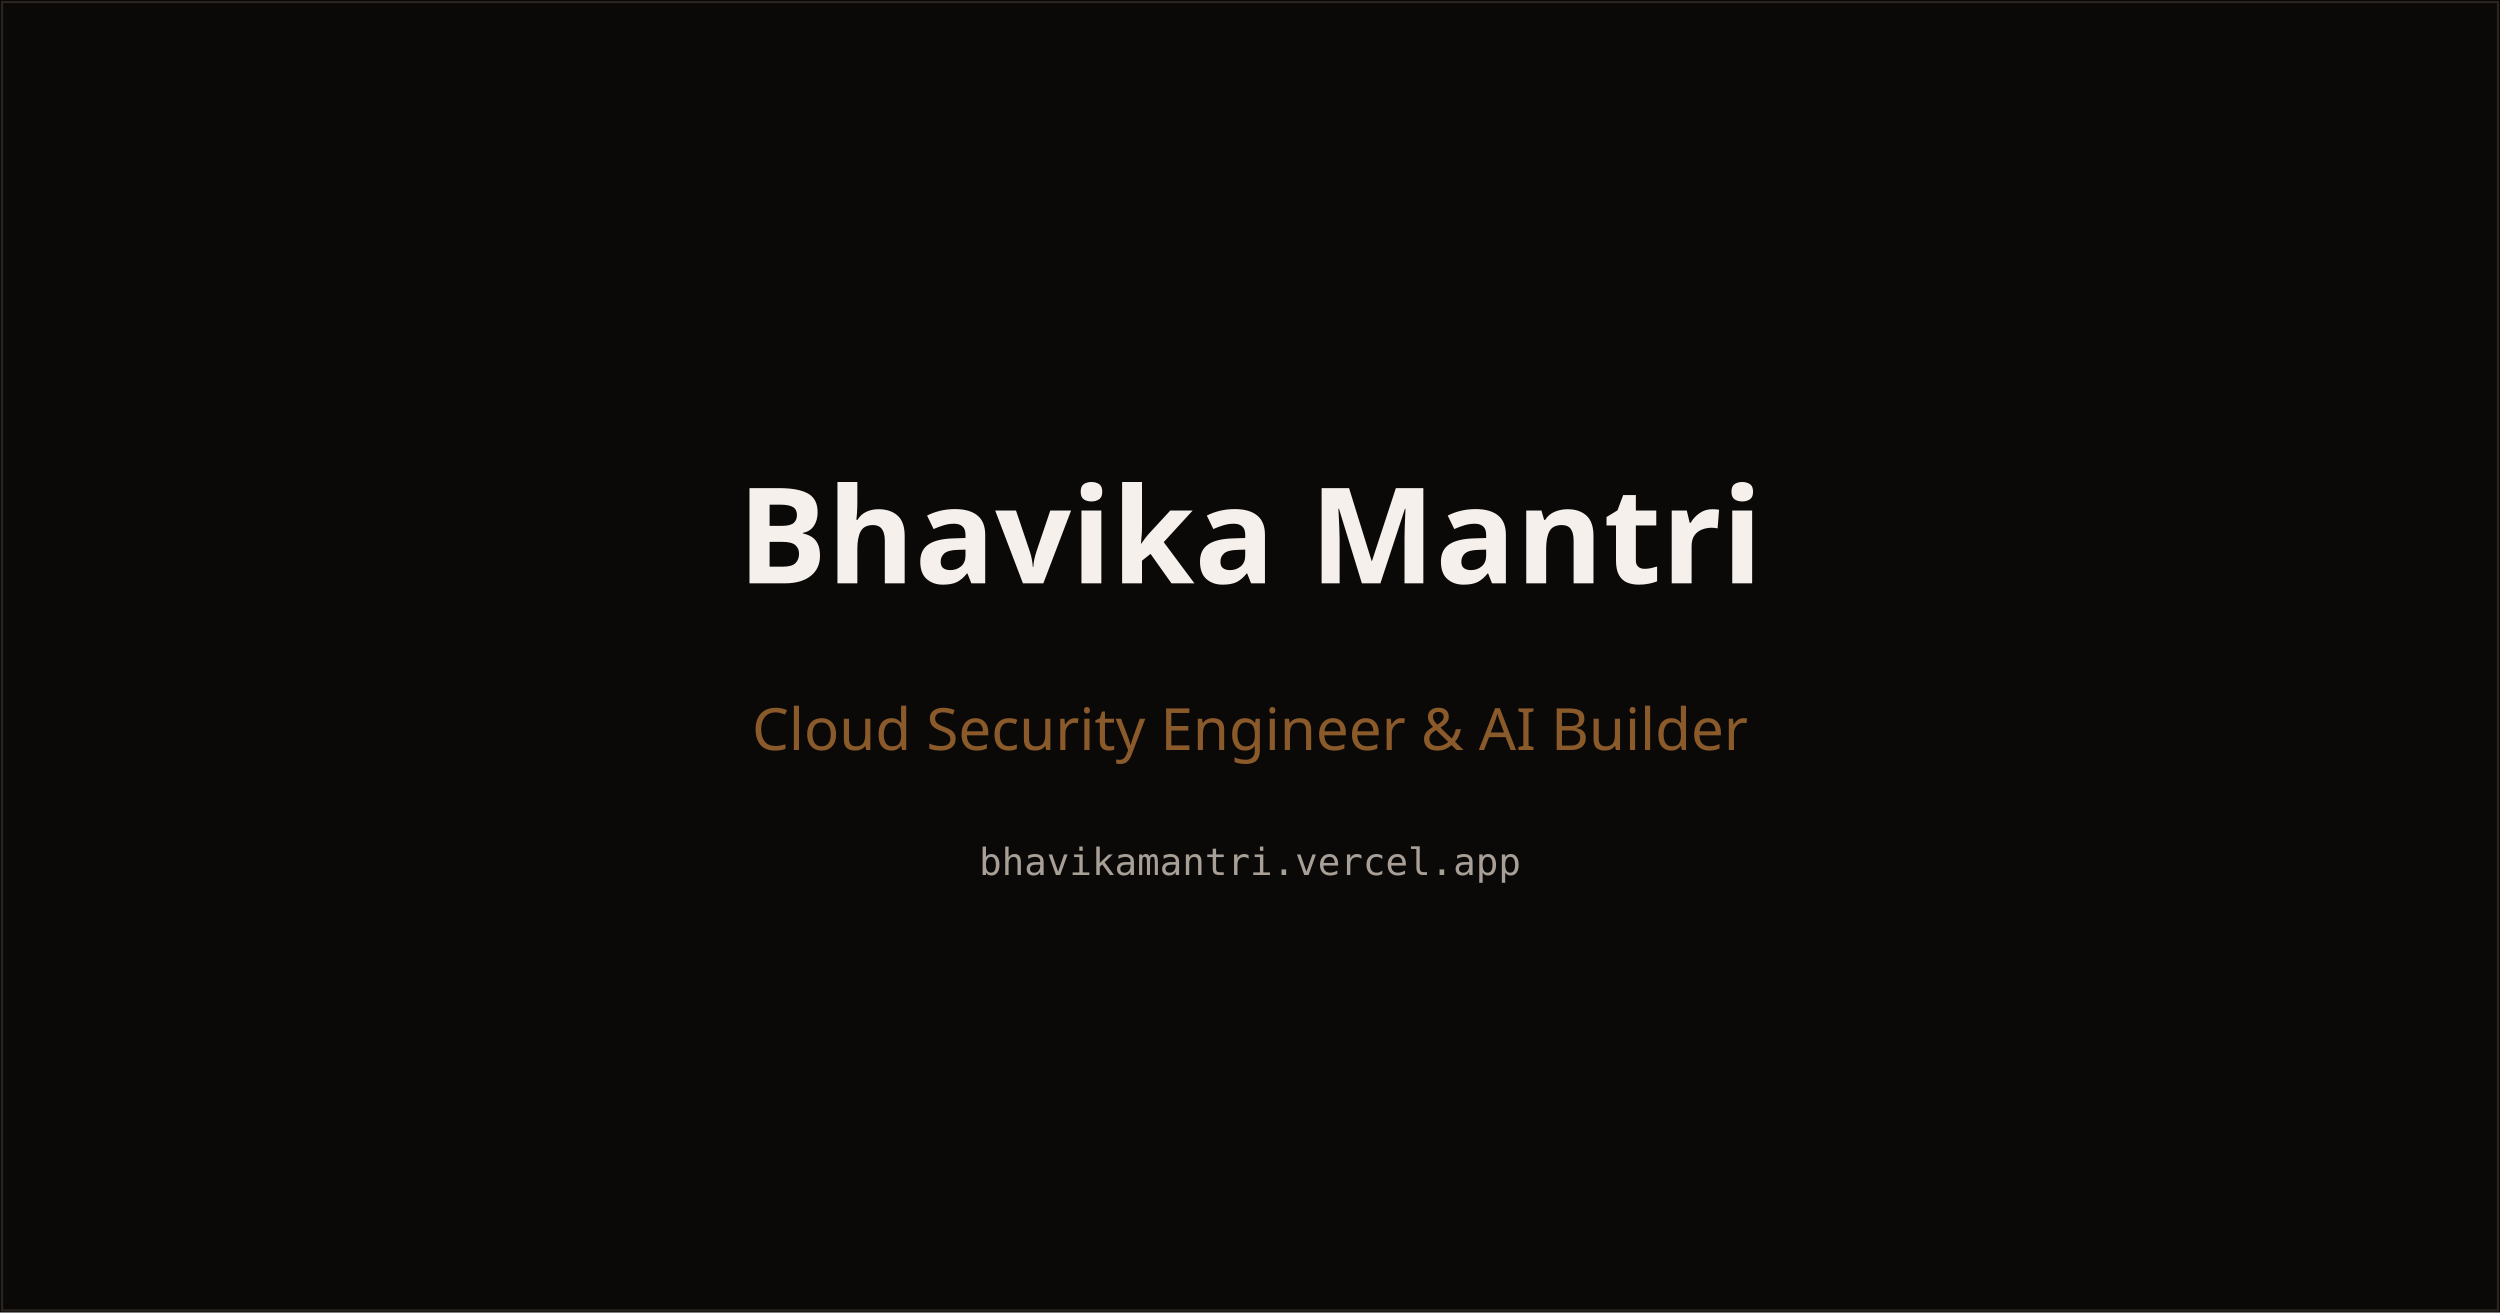
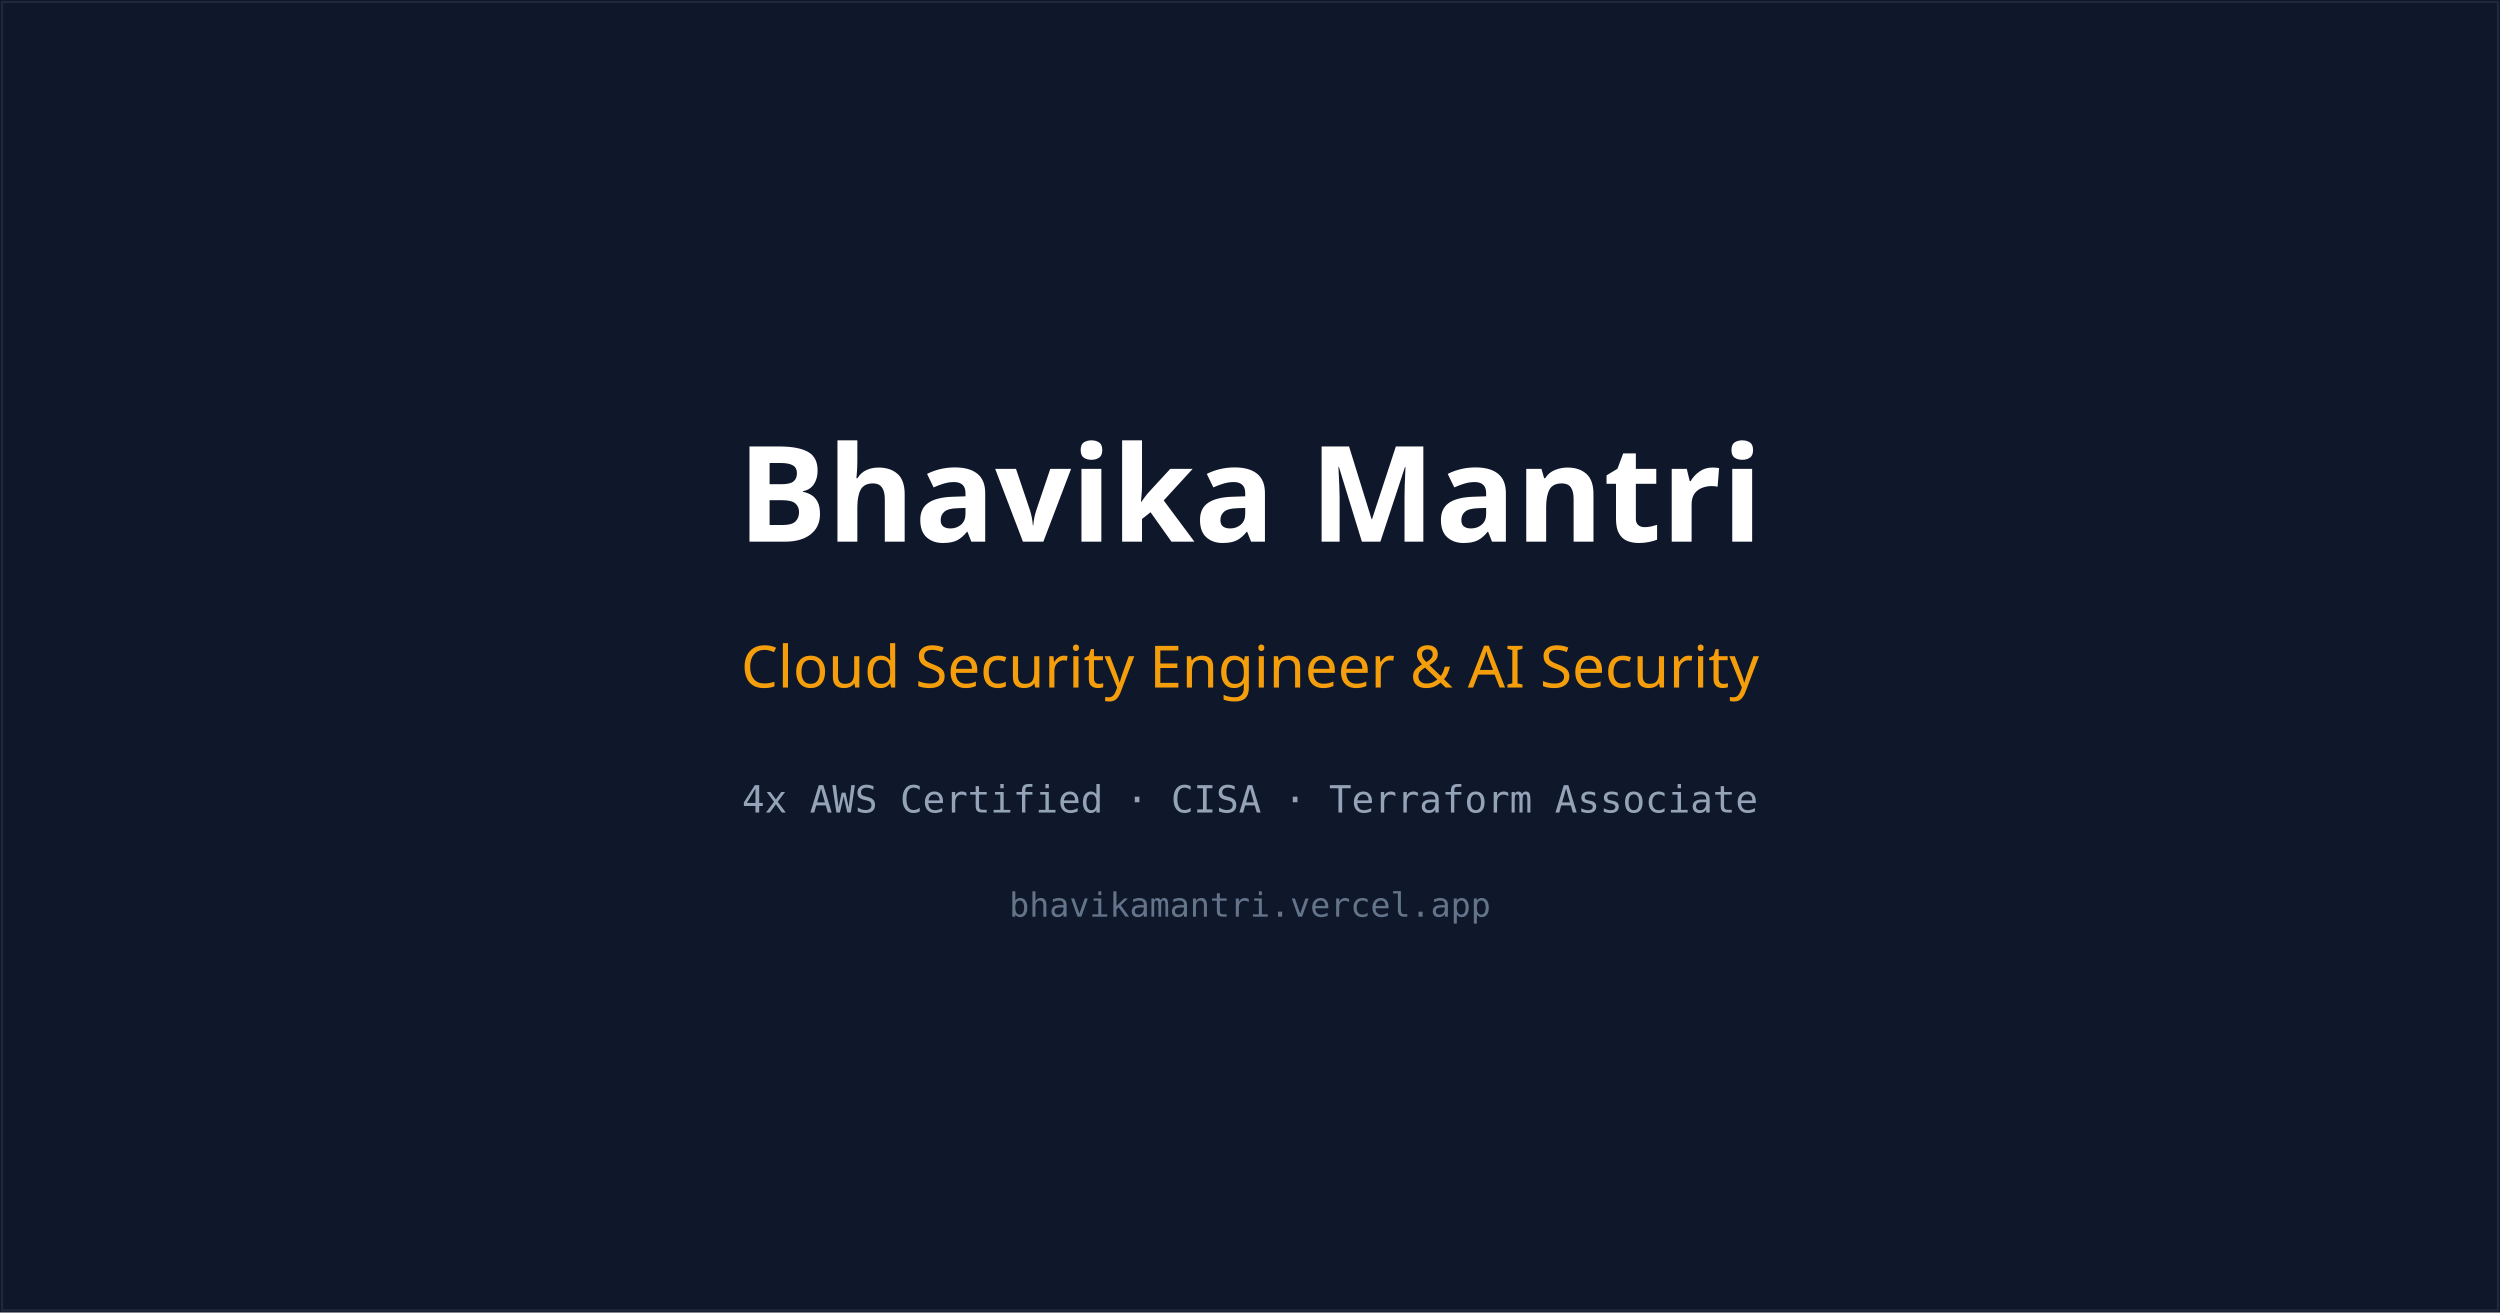
<svg xmlns="http://www.w3.org/2000/svg" width="1200" height="630" viewBox="0 0 1200 630">
-   <rect width="1200" height="630" fill="#0a0908" />
-   <rect x="1" y="1" width="1198" height="628" fill="none" stroke="#2a2520" stroke-width="1" />
-   <text x="600" y="280" font-family="system-ui, sans-serif" font-size="64" font-weight="bold" fill="#f5f0eb" text-anchor="middle">Bhavika Mantri</text>
-   <text x="600" y="360" font-family="system-ui, sans-serif" font-size="28" fill="#8B5A2B" text-anchor="middle">Cloud Security Engineer &amp; AI Builder</text>
-   <text x="600" y="420" font-family="monospace" font-size="18" fill="#a89f97" text-anchor="middle">bhavikamantri.vercel.app</text>
+   <rect width="1200" height="630" fill="#0f172a" />
+   <rect x="1" y="1" width="1198" height="628" fill="none" stroke="#1e293b" stroke-width="1" />
+   <text x="600" y="260" font-family="system-ui, sans-serif" font-size="64" font-weight="bold" fill="#ffffff" text-anchor="middle">Bhavika Mantri</text>
+   <text x="600" y="330" font-family="system-ui, sans-serif" font-size="28" fill="#f59e0b" text-anchor="middle">Cloud Security Engineer &amp; AI Security</text>
+   <text x="600" y="390" font-family="monospace" font-size="18" fill="#94a3b8" text-anchor="middle">4x AWS Certified · CISA · Terraform Associate</text>
+   <text x="600" y="440" font-family="monospace" font-size="16" fill="#64748b" text-anchor="middle">bhavikamantri.vercel.app</text>
</svg>
